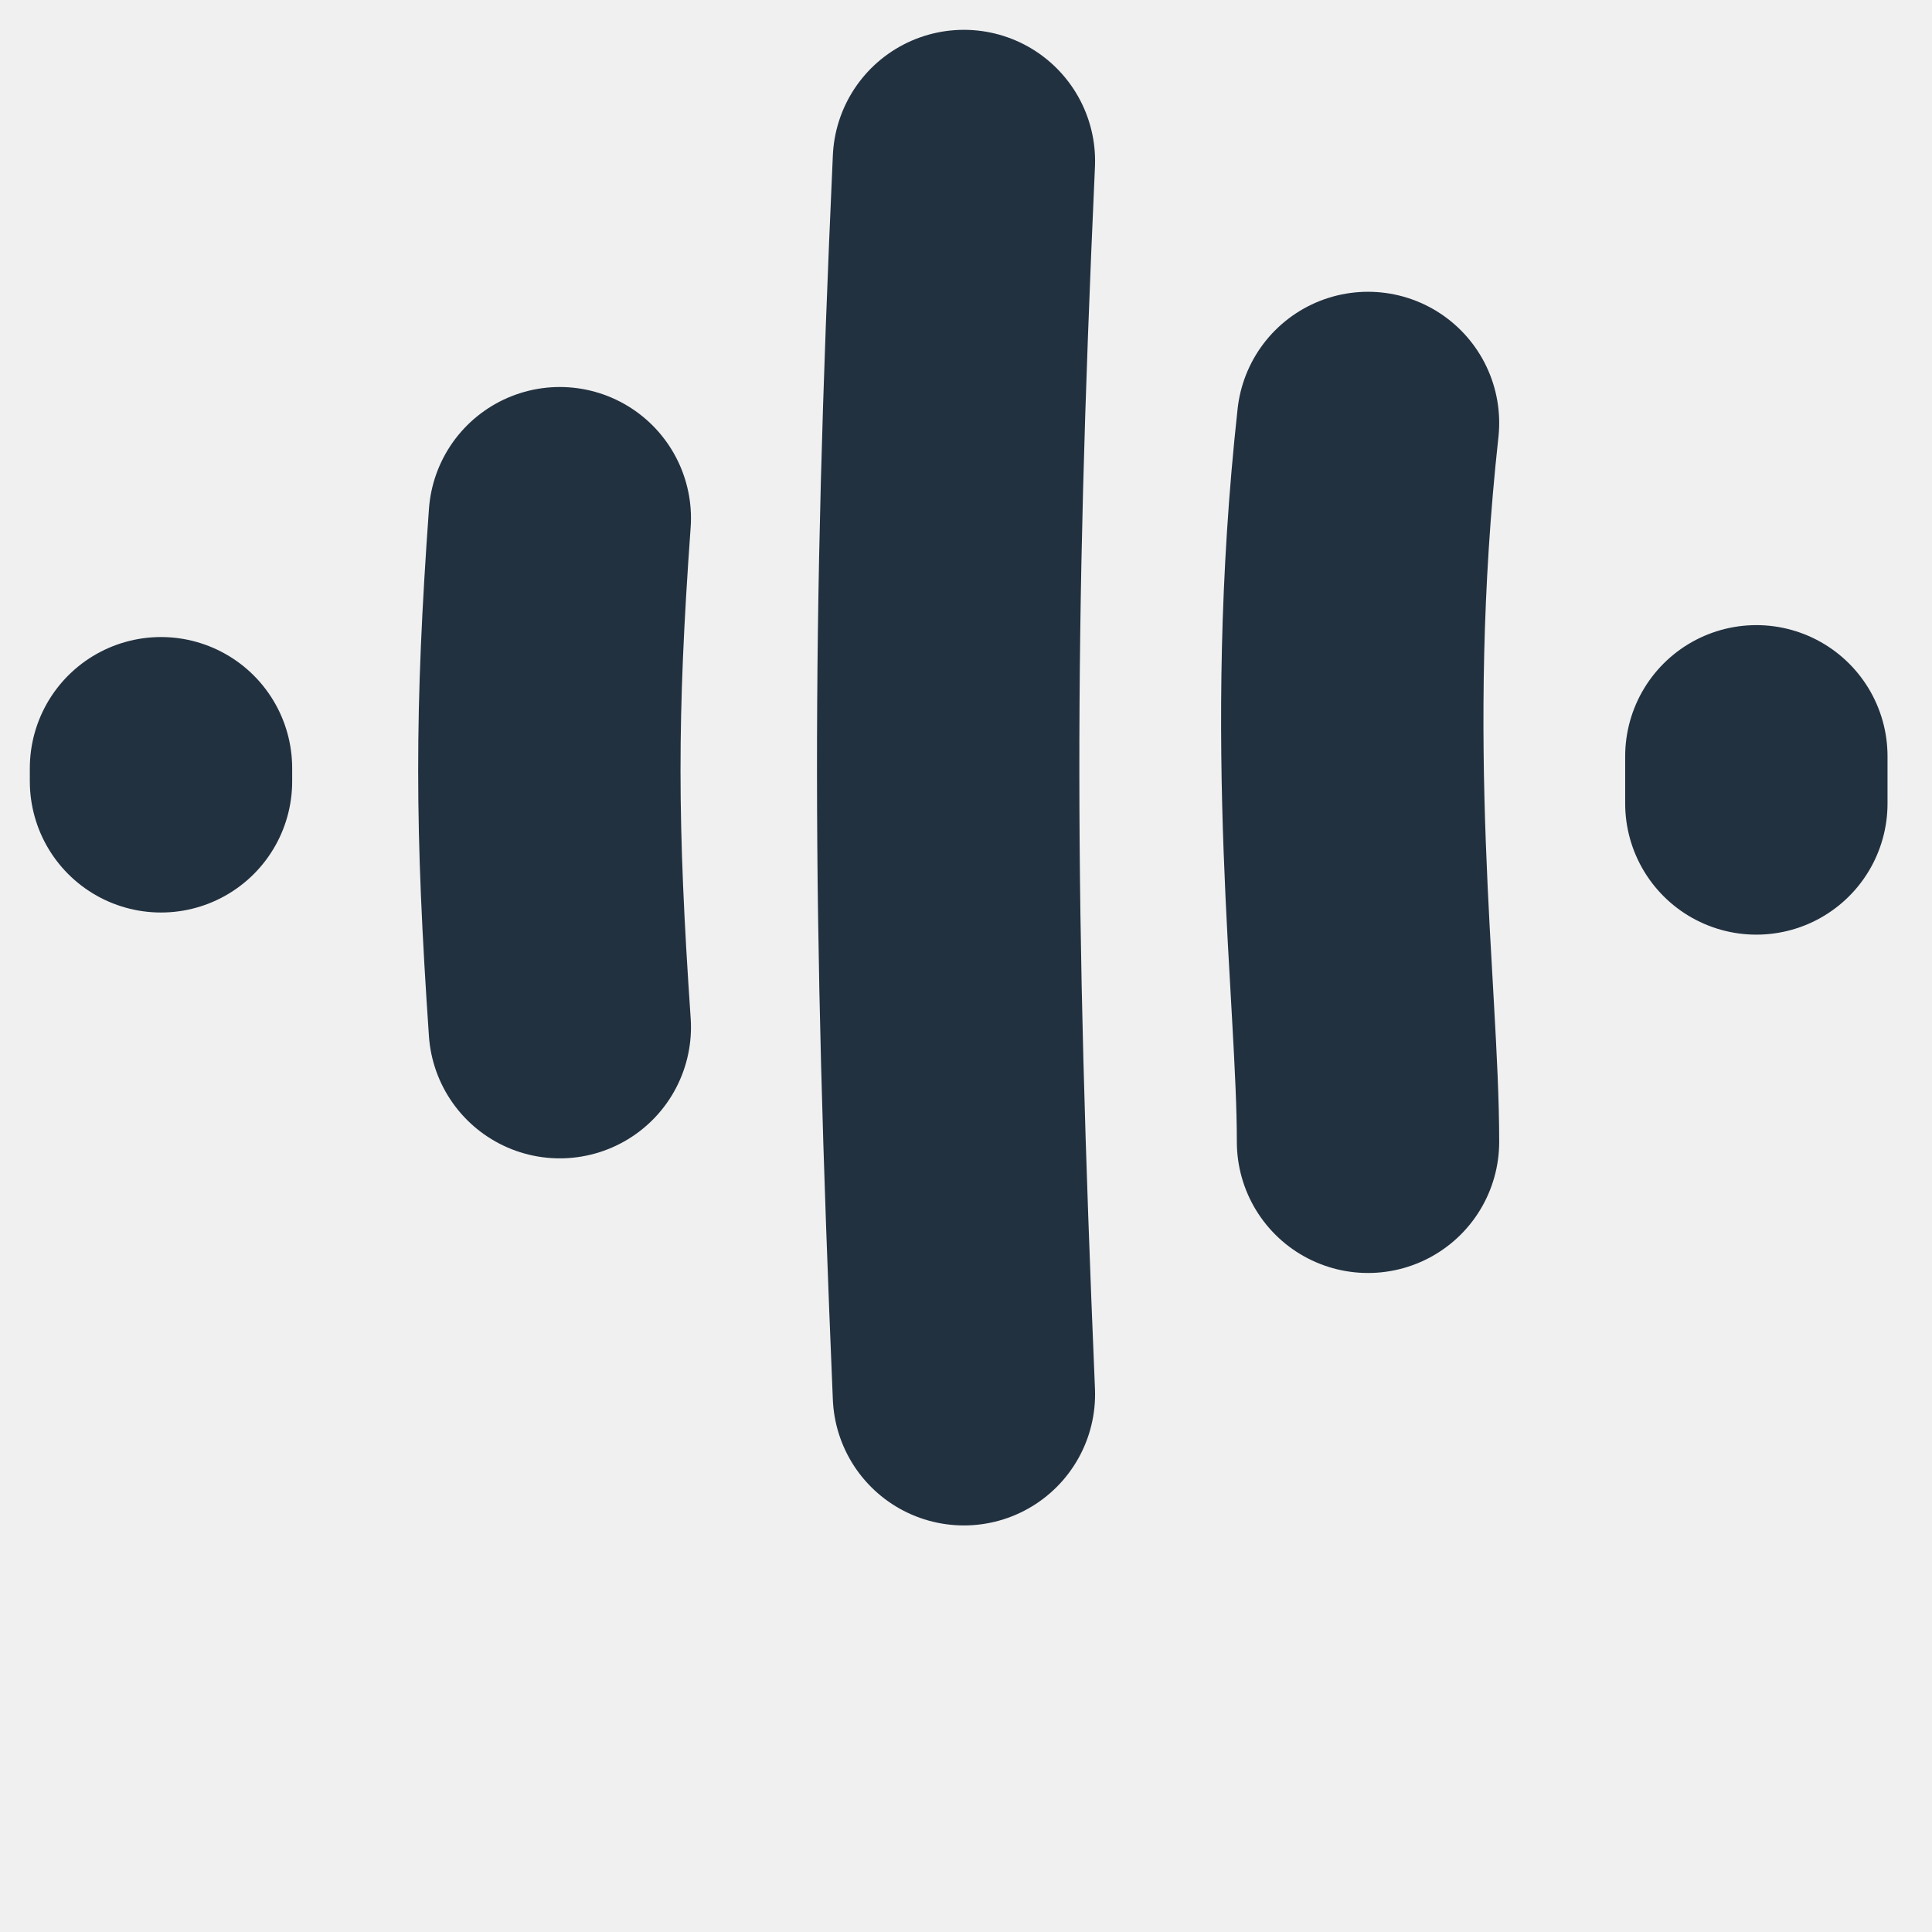
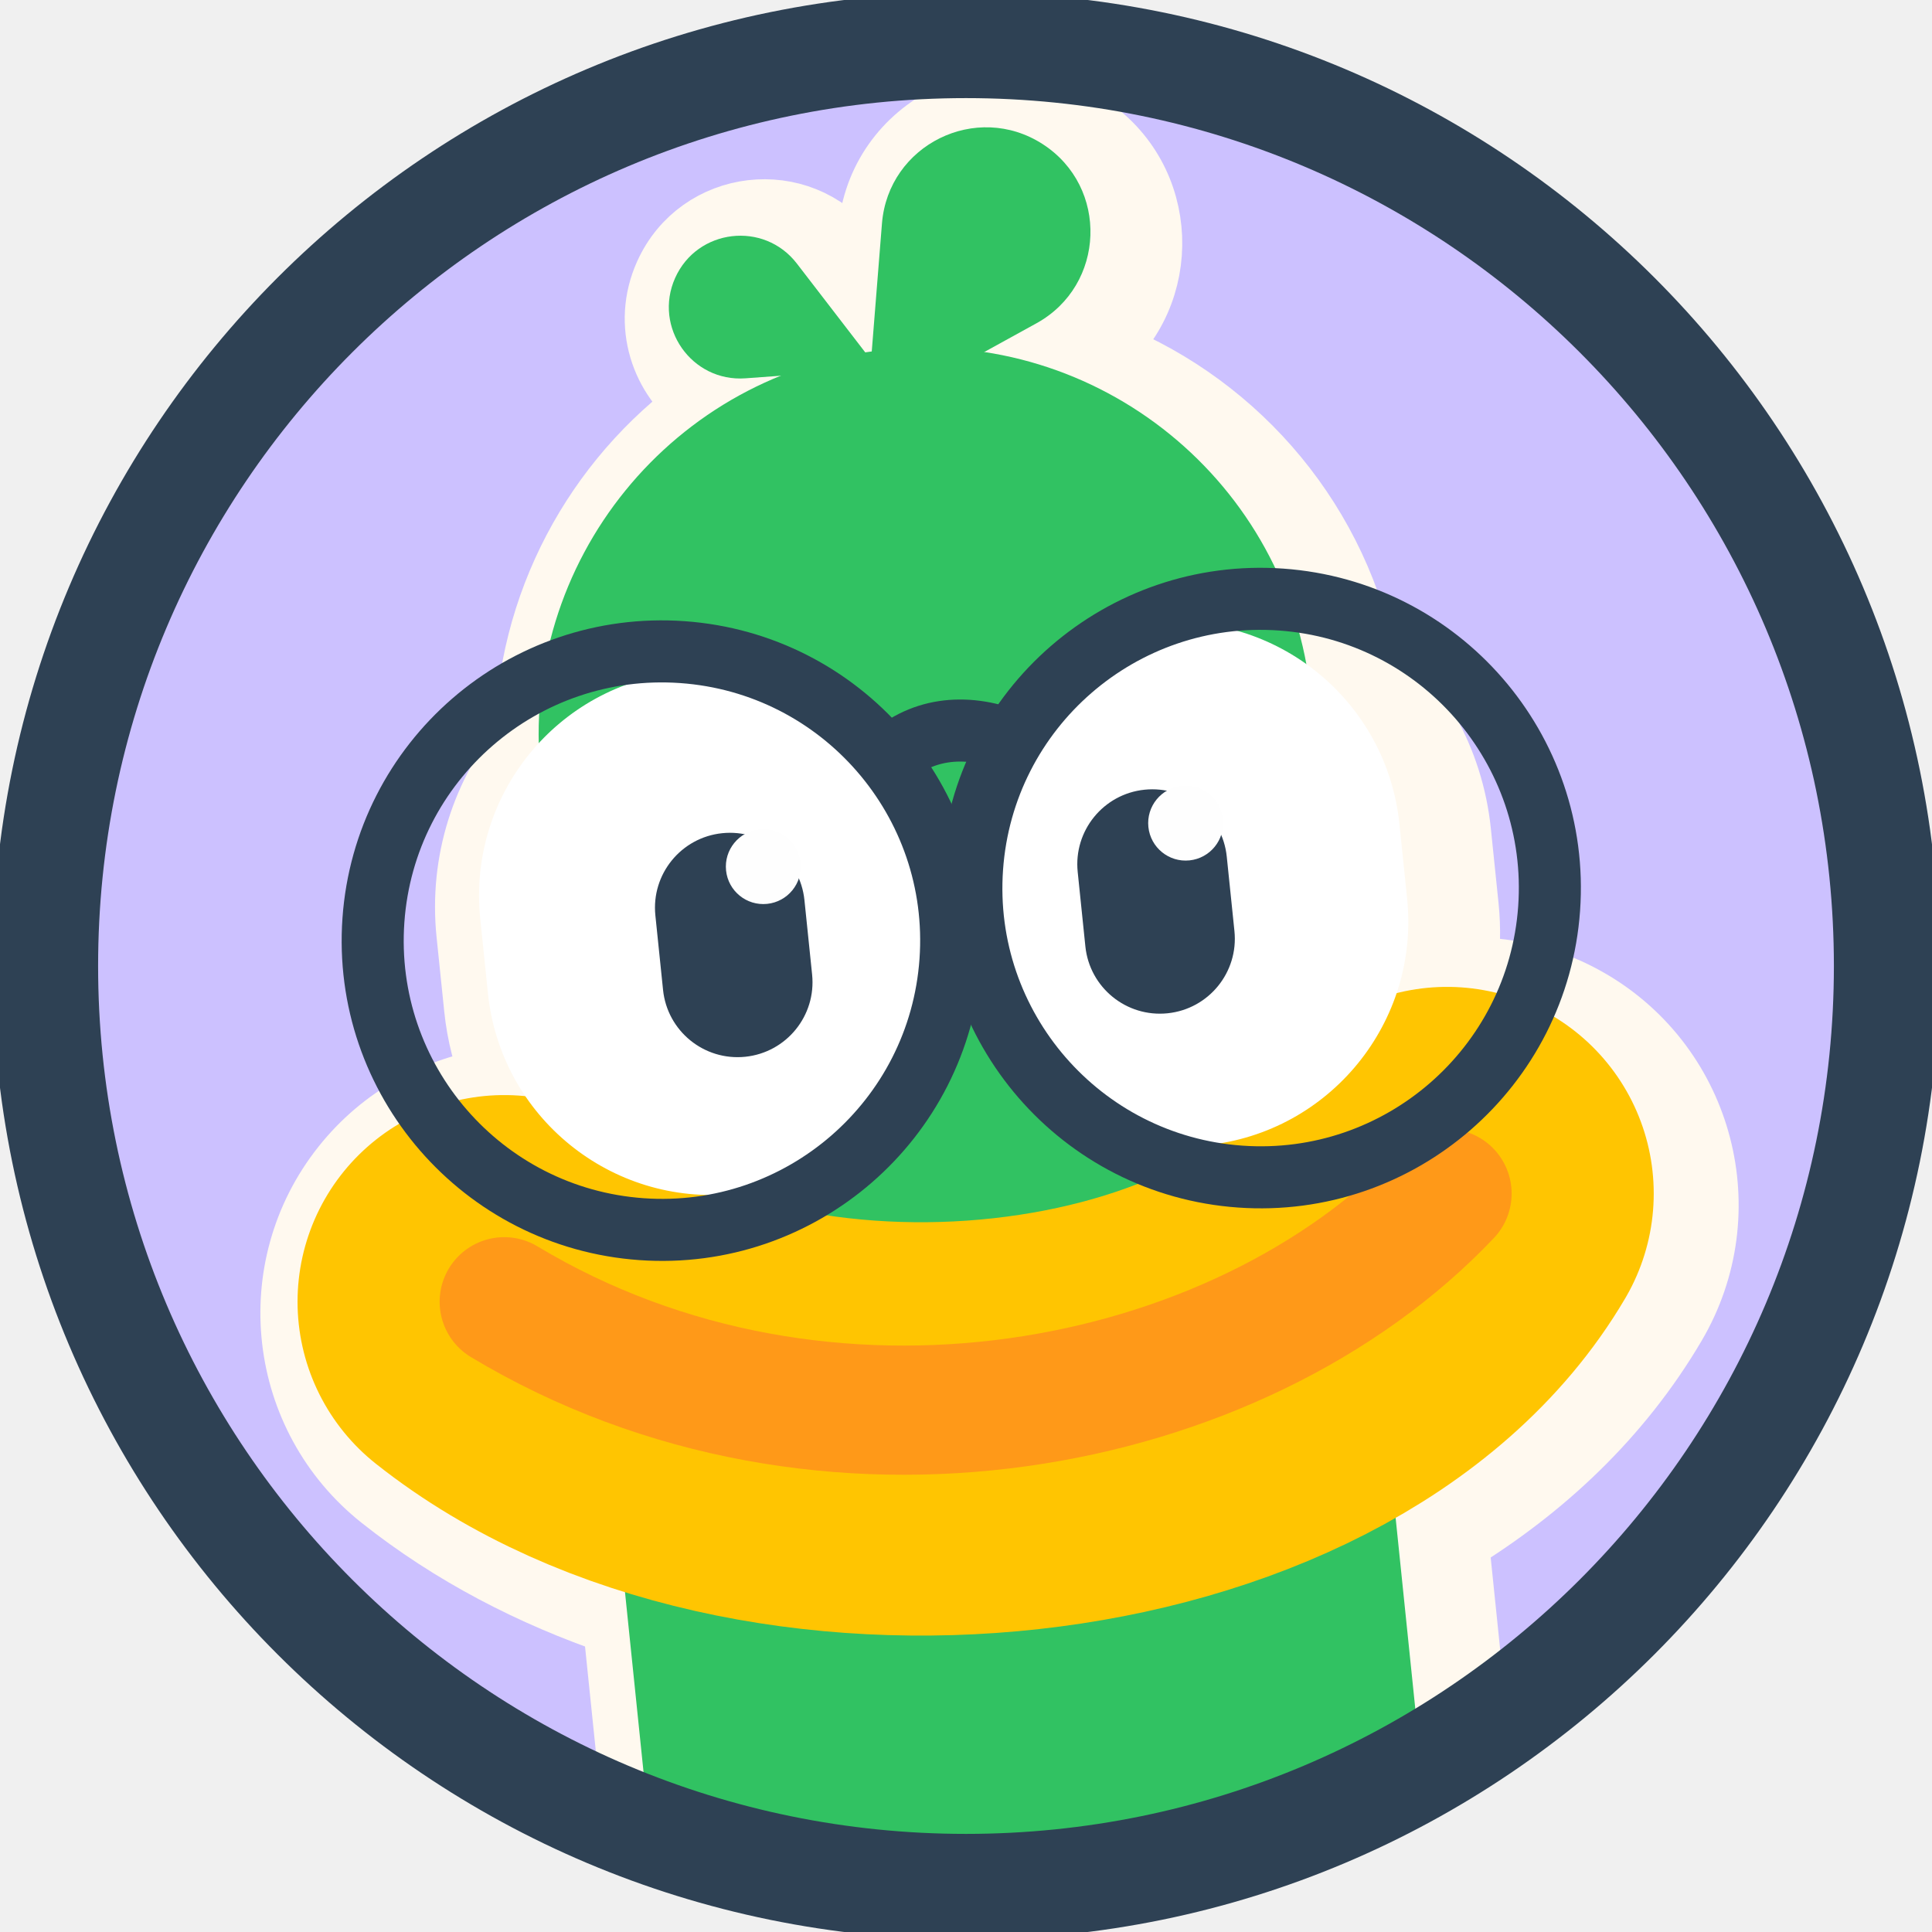
- <svg xmlns="http://www.w3.org/2000/svg" width="24" height="24" fill="none">
-   <path d="M11.974 2c-.267 5.91-.254 9.268 0 15.32M16.994 5.254c-.44 4.014 0 7.067 0 8.93M6.954 6.437c-.175 2.44-.171 3.825 0 6.323M21.818 9.981v-.586M2 9.706v-.163" stroke="#223140" stroke-width="3.259" stroke-linecap="round" />
+ <svg xmlns="http://www.w3.org/2000/svg" width="128" height="128" viewBox="0 0 128 128" fill="none">
+   <g clip-path="url(#clip0_6082_5)">
+     <rect width="128" height="128" rx="64" fill="#CCC1FF" />
+     <path d="M46.596 26.808C39.581 31.877 35.1 40.089 35.02 49.157C32.186 52.574 30.671 57.089 31.162 61.857L31.671 66.795C31.848 68.51 32.273 70.141 32.906 71.656C29.085 72.174 25.447 74.112 22.858 77.374C17.541 84.072 18.661 93.813 25.359 99.131C30.021 102.831 35.311 105.553 40.852 107.442L45.724 154.707C23.608 162.485 8.857 184.627 11.366 208.973L12.045 215.556L12.275 217.794L14.513 217.563L146.183 203.992L148.42 203.761L148.189 201.523L147.511 194.94C144.943 170.03 125.157 151.064 101.184 148.633L96.381 102.031C102.114 98.518 107.202 93.81 110.805 87.678C115.137 80.303 112.67 70.813 105.296 66.481C102.673 64.94 99.78 64.26 96.949 64.354C97.156 62.961 97.195 61.521 97.044 60.058L96.535 55.121C96.043 50.353 93.64 46.243 90.17 43.476C88.112 34.01 81.335 26.523 72.637 23.283C77.419 19.499 77.261 11.891 71.885 8.418C66.058 4.654 58.324 8.474 57.772 15.389L57.515 18.609L56.16 16.848C52.938 12.663 46.416 13.433 44.259 18.253C42.808 21.493 44.036 24.984 46.596 26.808Z" fill="#FFF9EF" stroke="#FFF9EF" stroke-width="4.499" />
+     <path d="M57.41 27.617L58.432 14.81C58.849 9.592 64.685 6.709 69.082 9.549C73.479 12.39 73.25 18.895 68.665 21.42L57.41 27.617Z" fill="#31C262" />
+     <path d="M58.153 24.423L49.392 25.064C45.823 25.325 43.268 21.681 44.73 18.414C46.192 15.148 50.612 14.626 52.795 17.462L58.153 24.423Z" fill="#31C262" />
+     <path d="M35.823 51.308C34.371 37.218 44.615 24.619 58.705 23.167V23.167C72.794 21.715 85.393 31.959 86.845 46.049L97.787 152.207L46.766 157.466L35.823 51.308Z" fill="#31C262" />
+     <path d="M33.406 86.244C50.754 100.014 85.692 96.403 95.871 79.076" stroke="#FFC501" stroke-width="27.386" stroke-linecap="round" />
+     <path d="M33.406 86.244C54.604 98.98 82.066 93.662 95.871 79.076" stroke="#FF9918" stroke-width="8.558" stroke-linecap="round" />
+     <rect x="61.563" y="42.834" width="29.783" height="34.746" rx="14.891" transform="rotate(-5.88488 61.5635 42.8343)" fill="white" />
+     <rect x="30.291" y="46.056" width="29.783" height="34.746" rx="14.891" transform="rotate(-5.88488 30.291 46.0561)" fill="white" />
+     <rect x="42.911" y="55.71" width="9.928" height="14.891" rx="4.964" transform="rotate(-5.88488 42.9111 55.7099)" fill="#2E4154" />
+     <rect x="70.891" y="52.829" width="9.928" height="14.891" rx="4.964" transform="rotate(-5.88488 70.8911 52.8286)" fill="#2E4154" />
+     <circle cx="78.552" cy="54.534" r="2.482" transform="rotate(-5.88488 78.5524 54.5336)" fill="#FEFEFE" />
+     <circle cx="50.572" cy="57.415" r="2.482" transform="rotate(-5.88488 50.5724 57.415)" fill="#FEFEFE" />
+     <circle cx="83.519" cy="58.837" r="19.163" transform="rotate(4.05238 83.5185 58.8366)" stroke="#2E4154" stroke-width="4.111" />
+     <circle cx="43.855" cy="62.32" r="19.163" transform="rotate(4.05238 43.8555 62.3201)" stroke="#2E4154" stroke-width="4.111" />
+     <path d="M66.862 49.037C63.917 47.911 60.914 48.218 58.662 50.448" stroke="#2E4154" stroke-width="4.111" />
+   </g>
+   <rect x="3" y="3" width="122" height="122" rx="61" stroke="#2E4154" stroke-width="7" />
+   <defs>
+     <clipPath id="clip0_6082_5">
+       <rect width="128" height="128" rx="64" fill="white" />
+     </clipPath>
+   </defs>
</svg>
